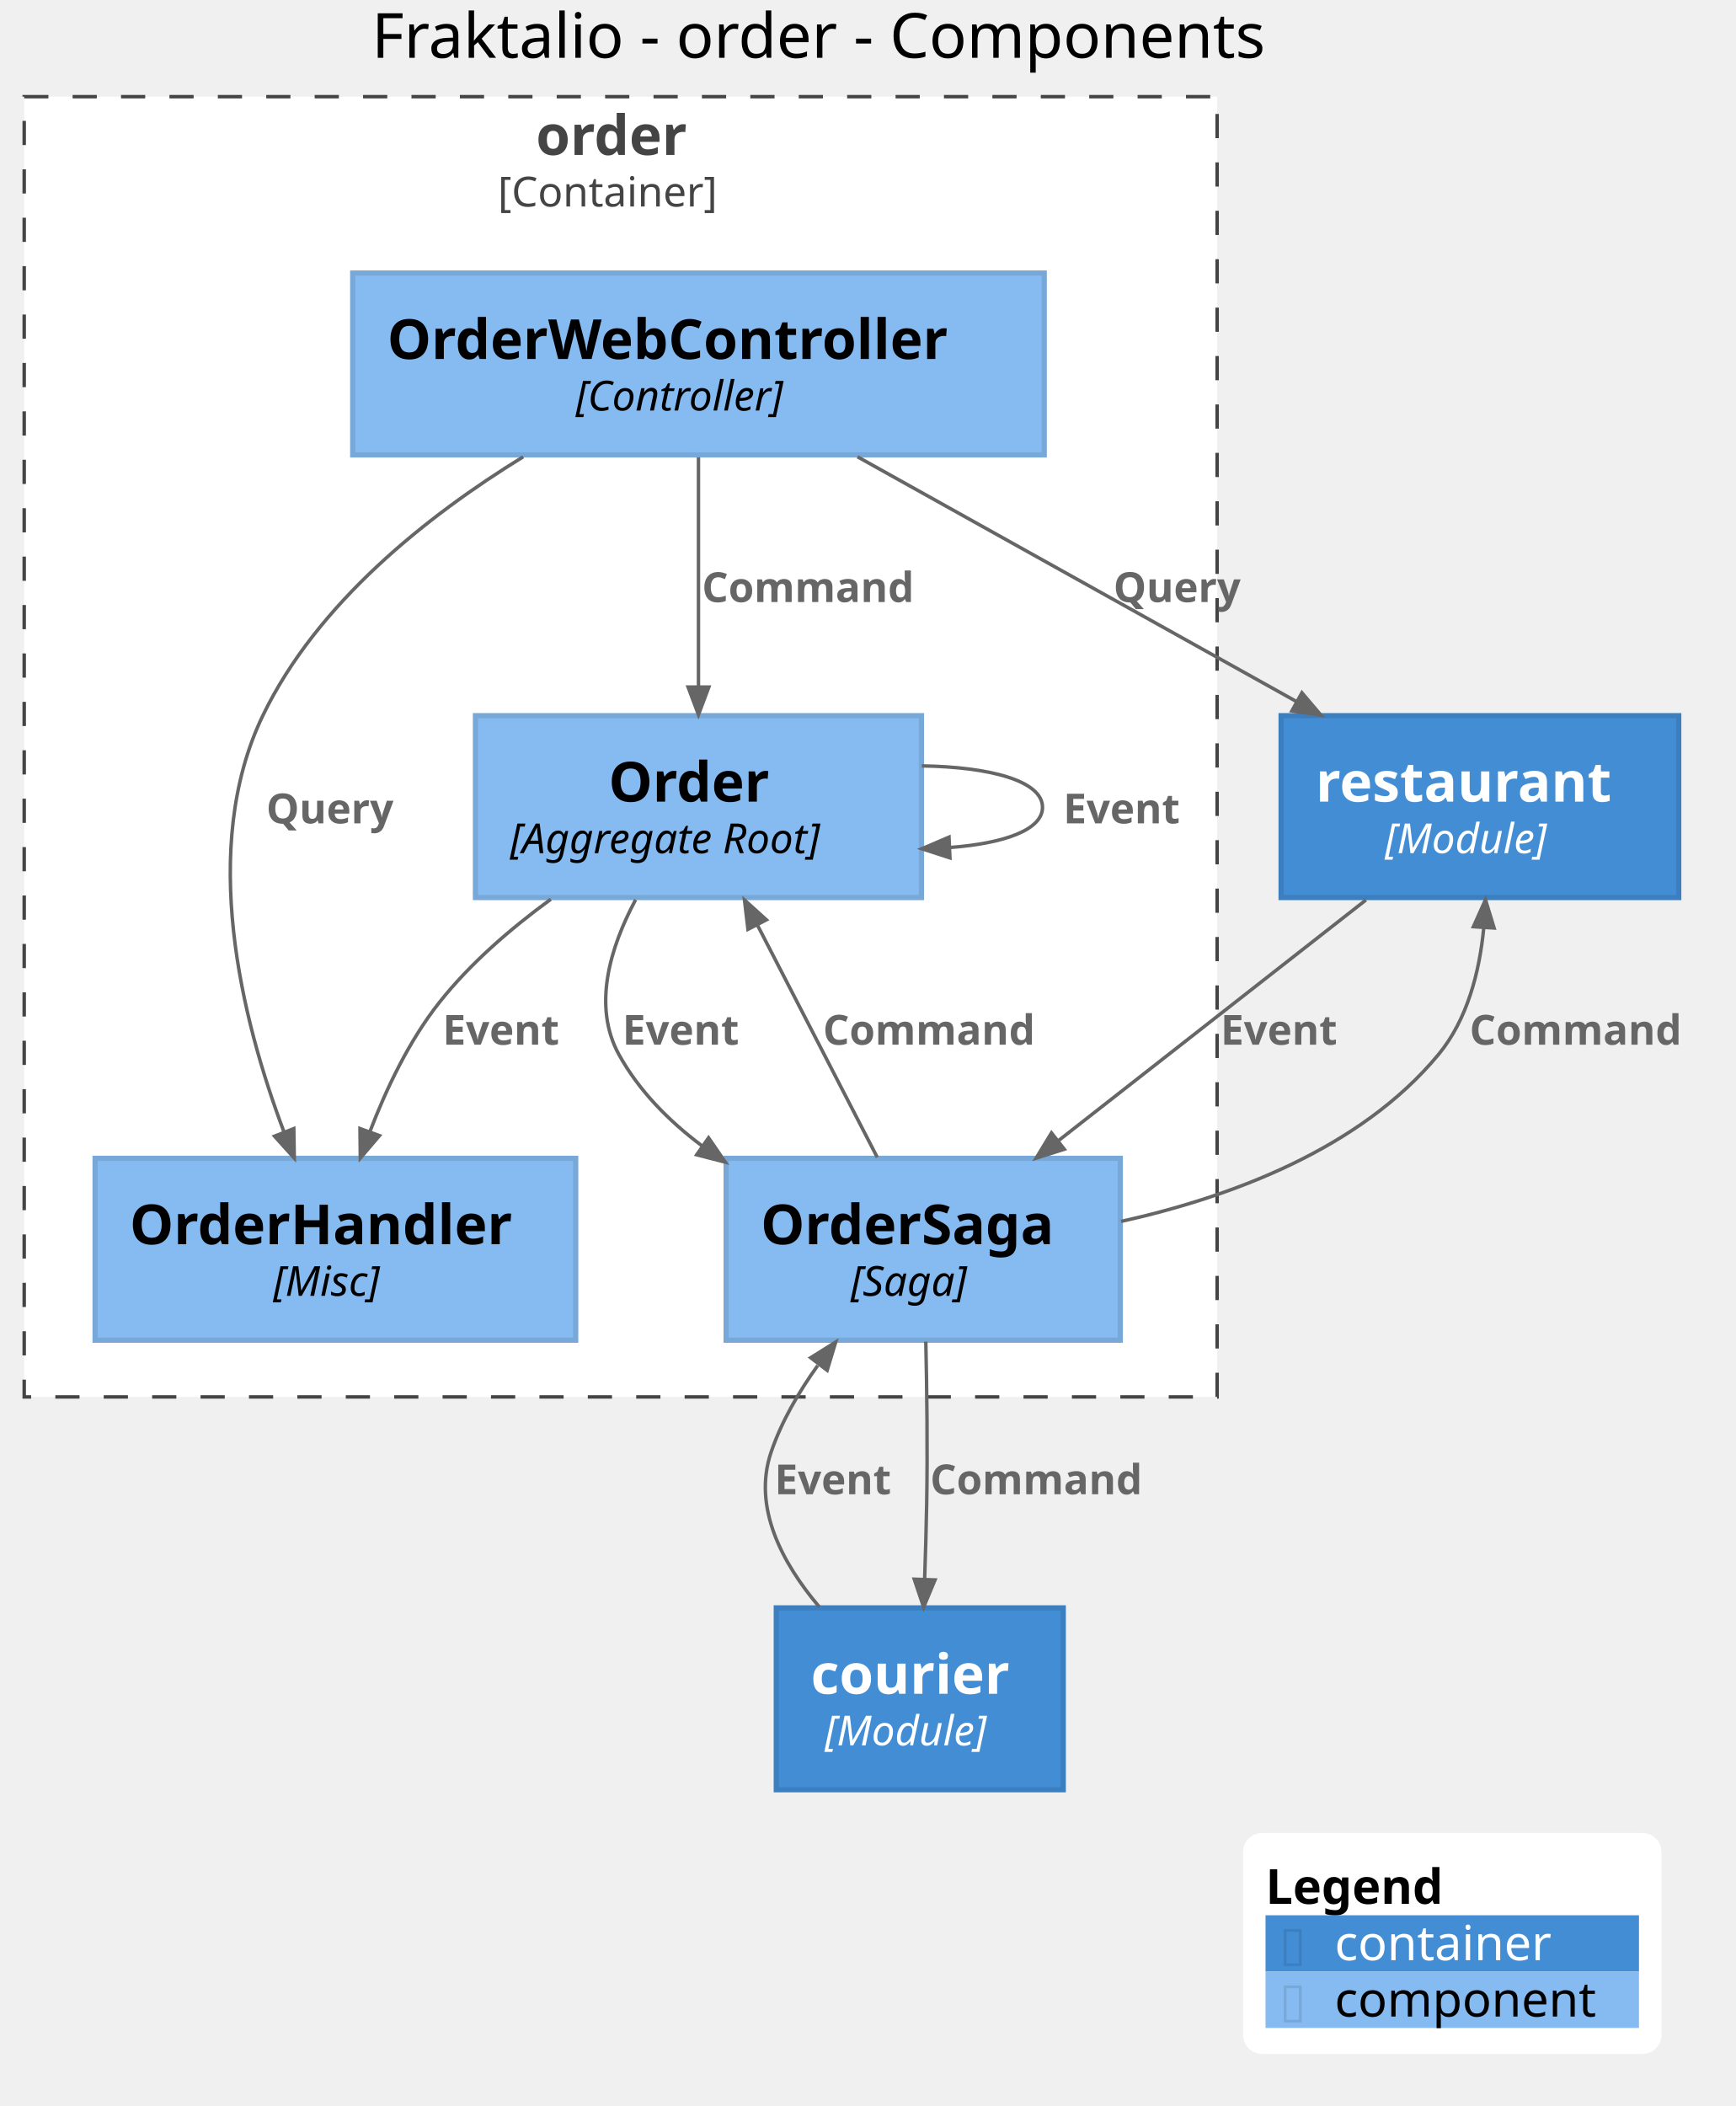
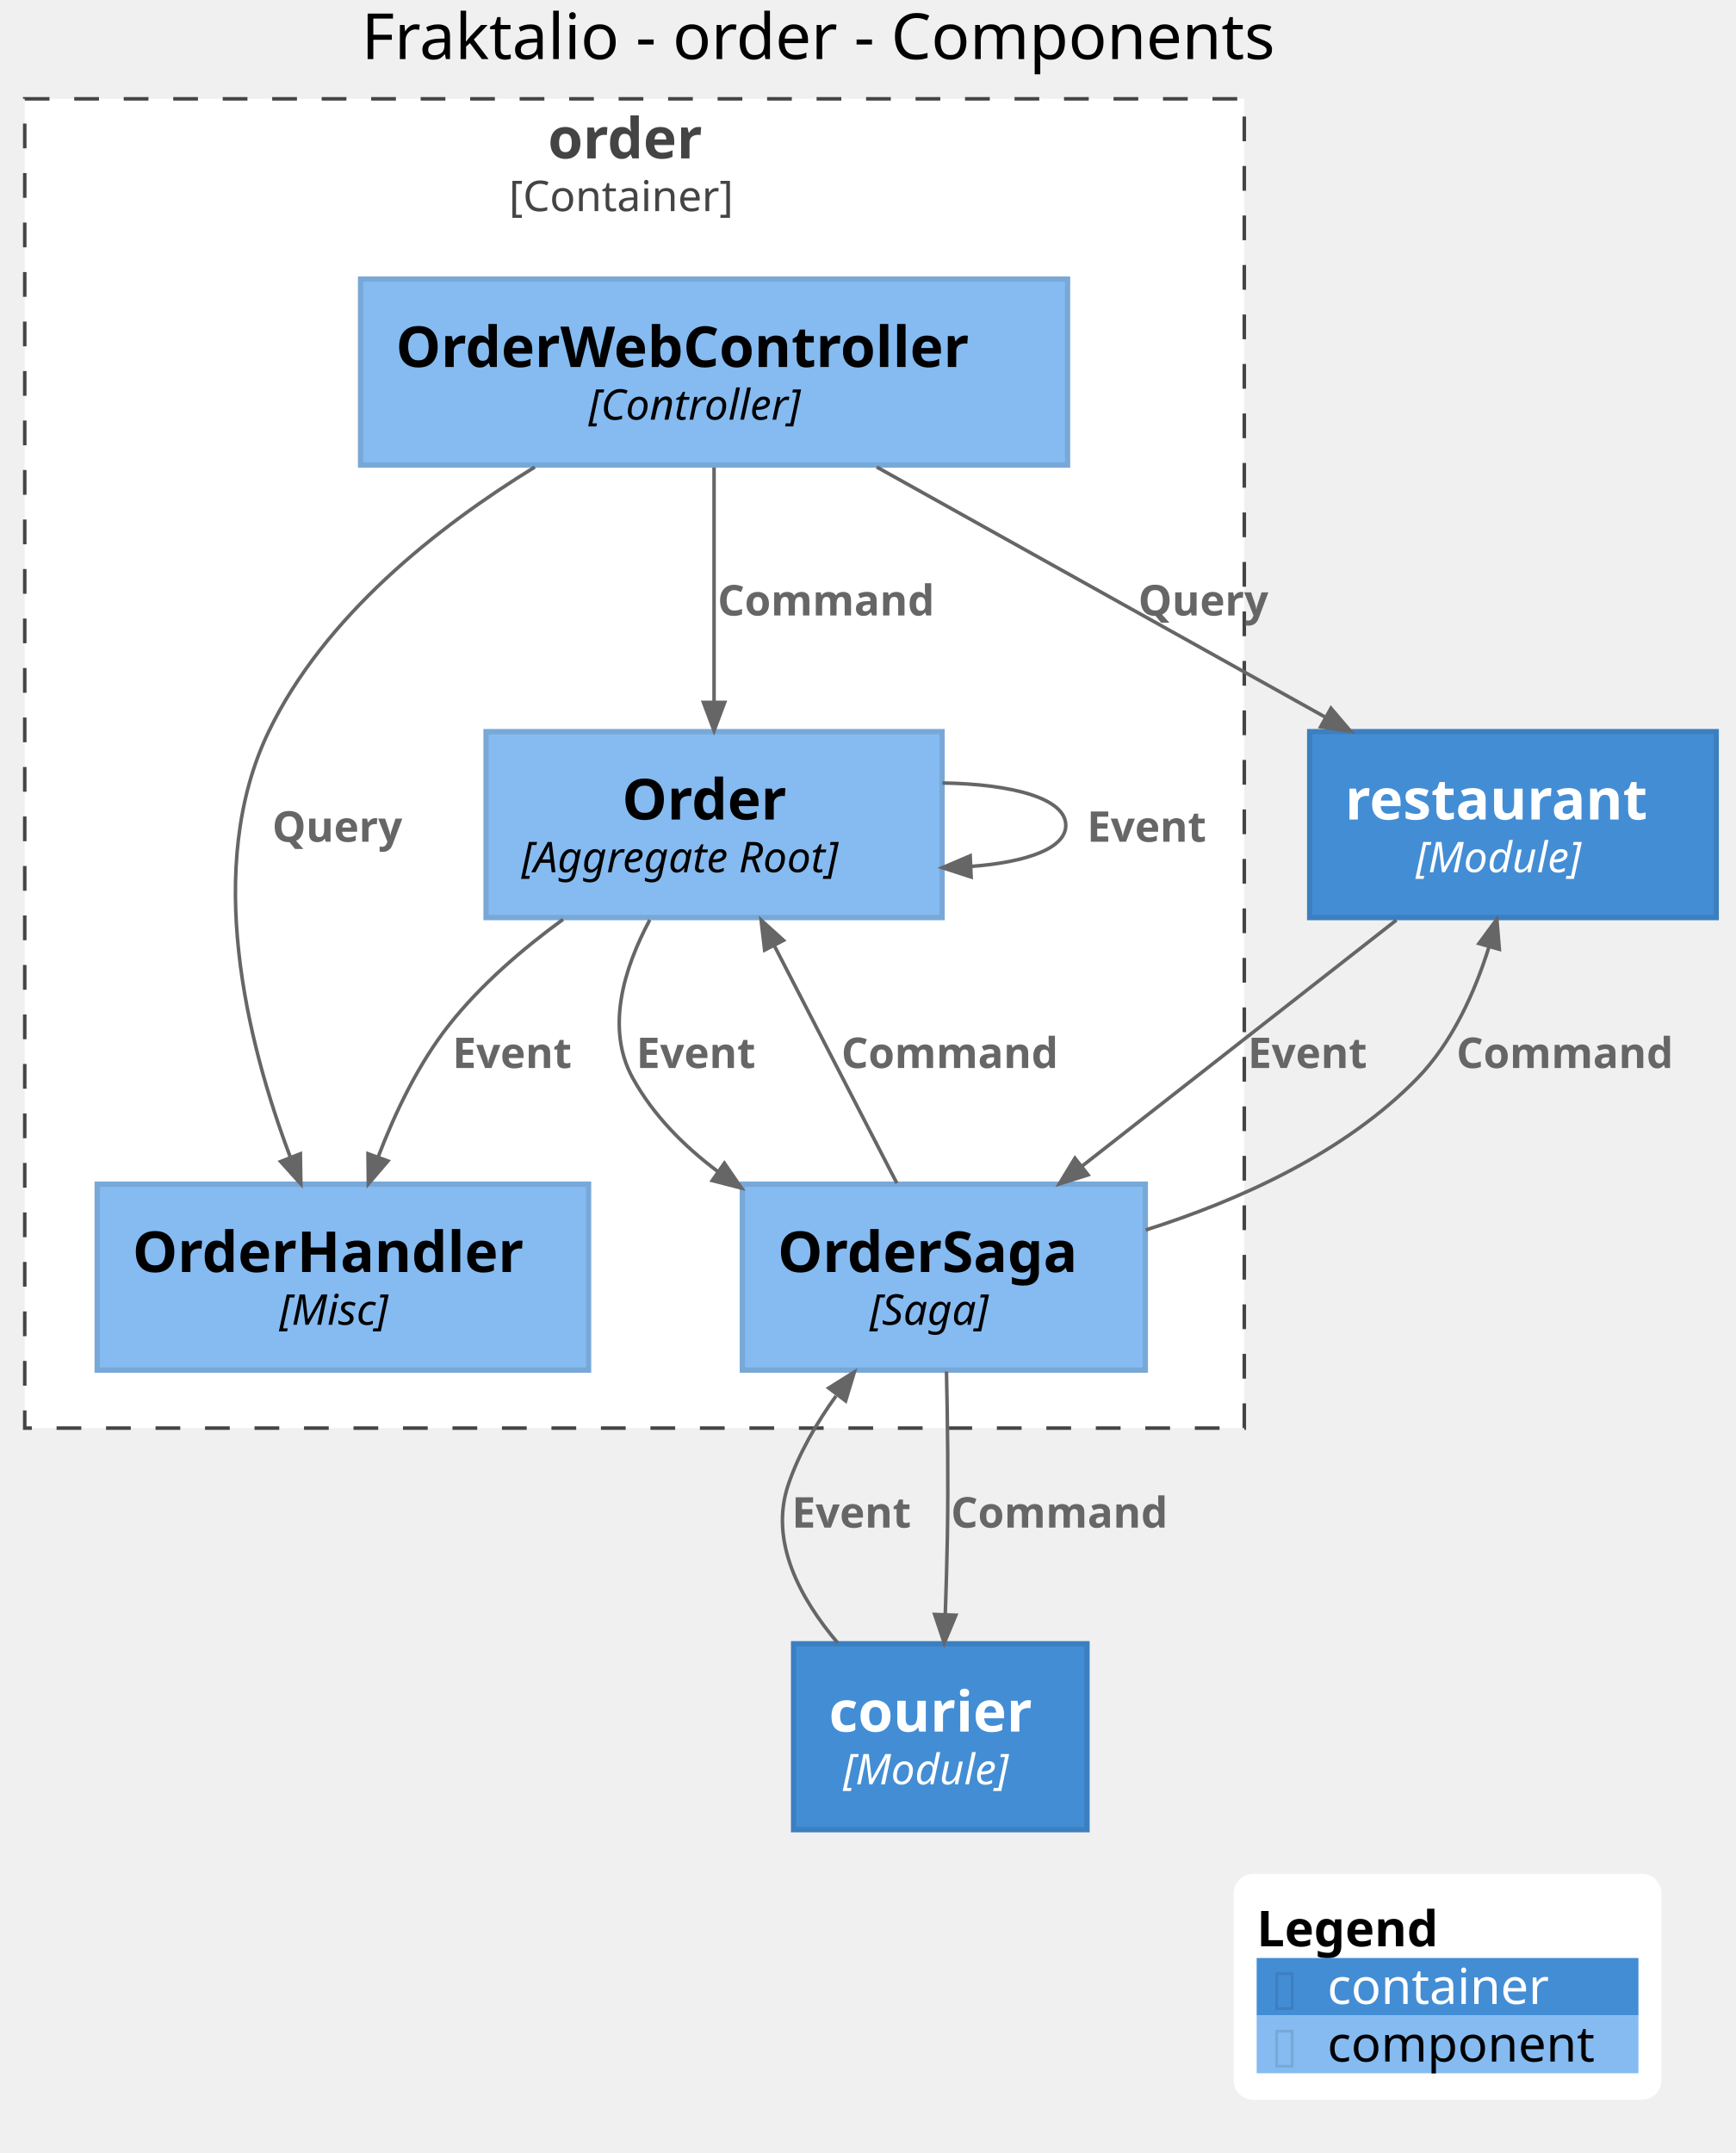
- <svg xmlns="http://www.w3.org/2000/svg" contentScriptType="application/ecmascript" contentStyleType="text/css" height="609px" preserveAspectRatio="none" style="width:502px;height:609px;background:#FFFFFF;" version="1.1" viewBox="0 0 502 609" width="502px" zoomAndPan="magnify">
+ <svg xmlns="http://www.w3.org/2000/svg" contentScriptType="application/ecmascript" contentStyleType="text/css" height="609px" preserveAspectRatio="none" style="width:491px;height:609px;background:#FFFFFF;" version="1.1" viewBox="0 0 491 609" width="491px" zoomAndPan="magnify">
  <defs />
  <g>
-     <text fill="#000000" font-family="sans-serif" font-size="18" lengthAdjust="spacing" textLength="274" x="107.5" y="16.708">Fraktalio - order - Components</text>
+     <text fill="#000000" font-family="sans-serif" font-size="18" lengthAdjust="spacing" textLength="274" x="102.25" y="16.708">Fraktalio - order - Components</text>
    <rect fill="#FFFFFF" height="376" style="stroke:#444444;stroke-width:1.0;stroke-dasharray:7.0,7.0;" width="345" x="7" y="27.953" />
    <text fill="#444444" font-family="sans-serif" font-size="16" font-weight="bold" lengthAdjust="spacing" textLength="49" x="155" y="44.805">order</text>
    <text fill="#444444" font-family="sans-serif" font-size="12" lengthAdjust="spacing" textLength="71" x="144" y="59.717">[Container]</text>
    <rect fill="#85BBF0" height="52.594" style="stroke:#78A8D8;stroke-width:1.5;" width="129" x="137.5" y="206.953" />
    <text fill="#000000" font-family="sans-serif" font-size="16" font-weight="bold" lengthAdjust="spacing" textLength="52" x="176" y="231.805">Order</text>
    <text fill="#000000" font-family="sans-serif" font-size="12" font-style="italic" lengthAdjust="spacing" textLength="109" x="147.5" y="246.717">[Aggregate Root]</text>
    <rect fill="#85BBF0" height="52.594" style="stroke:#78A8D8;stroke-width:1.5;" width="139" x="27.5" y="334.953" />
    <text fill="#000000" font-family="sans-serif" font-size="16" font-weight="bold" lengthAdjust="spacing" textLength="119" x="37.5" y="359.805">OrderHandler</text>
    <text fill="#000000" font-family="sans-serif" font-size="12" font-style="italic" lengthAdjust="spacing" textLength="36" x="79" y="374.717">[Misc]</text>
+     <rect fill="#85BBF0" height="52.594" style="stroke:#78A8D8;stroke-width:1.5;" width="200" x="102" y="78.953" />
+     <text fill="#000000" font-family="sans-serif" font-size="16" font-weight="bold" lengthAdjust="spacing" textLength="180" x="112" y="103.805">OrderWebController</text>
+     <text fill="#000000" font-family="sans-serif" font-size="12" font-style="italic" lengthAdjust="spacing" textLength="71" x="166.5" y="118.717">[Controller]</text>
    <rect fill="#85BBF0" height="52.594" style="stroke:#78A8D8;stroke-width:1.5;" width="114" x="210" y="334.953" />
    <text fill="#000000" font-family="sans-serif" font-size="16" font-weight="bold" lengthAdjust="spacing" textLength="94" x="220" y="359.805">OrderSaga</text>
    <text fill="#000000" font-family="sans-serif" font-size="12" font-style="italic" lengthAdjust="spacing" textLength="42" x="246" y="374.717">[Saga]</text>
-     <rect fill="#85BBF0" height="52.594" style="stroke:#78A8D8;stroke-width:1.5;" width="200" x="102" y="78.953" />
-     <text fill="#000000" font-family="sans-serif" font-size="16" font-weight="bold" lengthAdjust="spacing" textLength="180" x="112" y="103.805">OrderWebController</text>
-     <text fill="#000000" font-family="sans-serif" font-size="12" font-style="italic" lengthAdjust="spacing" textLength="71" x="166.5" y="118.717">[Controller]</text>
    <rect fill="#438DD5" height="52.594" style="stroke:#3C7FC0;stroke-width:1.5;" width="83" x="224.5" y="464.953" />
    <text fill="#FFFFFF" font-family="sans-serif" font-size="16" font-weight="bold" lengthAdjust="spacing" textLength="63" x="234.5" y="489.805">courier</text>
    <text fill="#FFFFFF" font-family="sans-serif" font-size="12" font-style="italic" lengthAdjust="spacing" textLength="55" x="238.5" y="504.717">[Module]</text>
    <rect fill="#438DD5" height="52.594" style="stroke:#3C7FC0;stroke-width:1.5;" width="115" x="370.5" y="206.953" />
    <text fill="#FFFFFF" font-family="sans-serif" font-size="16" font-weight="bold" lengthAdjust="spacing" textLength="95" x="380.5" y="231.805">restaurant</text>
    <text fill="#FFFFFF" font-family="sans-serif" font-size="12" font-style="italic" lengthAdjust="spacing" textLength="55" x="400.5" y="246.717">[Module]</text>
-     <path d="M266.6,221.473 C286.19,221.773 301.5,225.763 301.5,233.453 C301.5,240.003 290.4,243.863 275,245.053 " fill="none" id="Fraktalio.order.Order-to-Fraktalio.order.Order" style="stroke:#666666;stroke-width:1.0;" />
-     <polygon fill="#666666" points="266.6,245.433,274.726,248.073,274.458,242.079,266.6,245.433" style="stroke:#666666;stroke-width:1.0;" />
-     <text fill="#666666" font-family="sans-serif" font-size="12" font-weight="bold" lengthAdjust="spacing" textLength="39" x="307.5" y="238.092">Event</text>
-     <path d="M159.29,260.043 C147.72,268.483 135.93,278.633 127,289.953 C118.33,300.933 111.73,314.793 106.95,327.313 " fill="none" id="Fraktalio.order.Order-to-Fraktalio.order.OrderHandler" style="stroke:#666666;stroke-width:1.0;" />
-     <polygon fill="#666666" points="104.2,334.893,109.746,328.394,104.105,326.35,104.2,334.893" style="stroke:#666666;stroke-width:1.0;" />
-     <text fill="#666666" font-family="sans-serif" font-size="12" font-weight="bold" lengthAdjust="spacing" textLength="39" x="128" y="302.092">Event</text>
+     <path d="M395.03,260.253 C369.22,280.453 333.26,308.593 306.02,329.913 " fill="none" id="Fraktalio.restaurant-to-Fraktalio.order.OrderSaga" style="stroke:#666666;stroke-width:1.0;" />
+     <polygon fill="#666666" points="299.65,334.903,307.796,332.325,304.092,327.605,299.65,334.903" style="stroke:#666666;stroke-width:1.0;" />
+     <text fill="#666666" font-family="sans-serif" font-size="12" font-weight="bold" lengthAdjust="spacing" textLength="39" x="353" y="302.092">Event</text>
+     <path d="M324.1,347.913 C350.44,339.583 380.36,326.153 401,304.953 C410.84,294.843 417.18,280.763 421.22,267.853 " fill="none" id="Fraktalio.order.OrderSaga-to-Fraktalio.restaurant" style="stroke:#666666;stroke-width:1.0;" />
+     <polygon fill="#666666" points="423.45,260.003,418.38,266.88,424.151,268.518,423.45,260.003" style="stroke:#666666;stroke-width:1.0;" />
+     <text fill="#666666" font-family="sans-serif" font-size="12" font-weight="bold" lengthAdjust="spacing" textLength="69" x="412" y="302.092">Command</text>
    <path d="M236.98,464.723 C226.14,451.933 217.62,435.843 223,419.953 C225.99,411.113 230.96,402.563 236.49,394.873 " fill="none" id="Fraktalio.courier-to-Fraktalio.order.OrderSaga" style="stroke:#666666;stroke-width:1.0;" />
    <polygon fill="#666666" points="241.69,388.083,234.449,392.619,239.217,396.261,241.69,388.083" style="stroke:#666666;stroke-width:1.0;" />
    <text fill="#666666" font-family="sans-serif" font-size="12" font-weight="bold" lengthAdjust="spacing" textLength="39" x="224" y="432.092">Event</text>
    <path d="M267.75,387.953 C268.06,401.853 268.28,419.343 268,434.953 C267.87,441.953 267.66,449.443 267.41,456.583 " fill="none" id="Fraktalio.order.OrderSaga-to-Fraktalio.courier" style="stroke:#666666;stroke-width:1.0;" />
    <polygon fill="#666666" points="267.12,464.763,270.404,456.875,264.407,456.661,267.12,464.763" style="stroke:#666666;stroke-width:1.0;" />
    <text fill="#666666" font-family="sans-serif" font-size="12" font-weight="bold" lengthAdjust="spacing" textLength="69" x="269" y="432.092">Command</text>
    <path d="M183.81,260.203 C176.44,273.993 171.29,290.973 179,304.953 C184.74,315.363 193.35,324.083 202.96,331.303 " fill="none" id="Fraktalio.order.Order-to-Fraktalio.order.OrderSaga" style="stroke:#666666;stroke-width:1.0;" />
    <polygon fill="#666666" points="209.76,336.063,204.923,329.02,201.485,333.937,209.76,336.063" style="stroke:#666666;stroke-width:1.0;" />
    <text fill="#666666" font-family="sans-serif" font-size="12" font-weight="bold" lengthAdjust="spacing" textLength="39" x="180" y="302.092">Event</text>
    <path d="M253.71,334.683 C243.68,315.243 229.84,288.423 219.01,267.423 " fill="none" id="Fraktalio.order.OrderSaga-to-Fraktalio.order.Order" style="stroke:#666666;stroke-width:1.0;" />
    <polygon fill="#666666" points="215.31,260.253,216.313,268.738,221.645,265.986,215.31,260.253" style="stroke:#666666;stroke-width:1.0;" />
    <text fill="#666666" font-family="sans-serif" font-size="12" font-weight="bold" lengthAdjust="spacing" textLength="69" x="238" y="302.092">Command</text>
-     <path d="M324.23,353.203 C355.93,346.153 393.38,332.283 416,304.953 C424.38,294.833 427.88,281.033 429.11,268.323 " fill="none" id="Fraktalio.order.OrderSaga-to-Fraktalio.restaurant" style="stroke:#666666;stroke-width:1.0;" />
-     <polygon fill="#666666" points="429.61,260.183,426.116,267.98,432.104,268.355,429.61,260.183" style="stroke:#666666;stroke-width:1.0;" />
-     <text fill="#666666" font-family="sans-serif" font-size="12" font-weight="bold" lengthAdjust="spacing" textLength="69" x="425" y="302.092">Command</text>
-     <path d="M395.03,260.253 C369.22,280.453 333.26,308.593 306.02,329.913 " fill="none" id="Fraktalio.restaurant-to-Fraktalio.order.OrderSaga" style="stroke:#666666;stroke-width:1.0;" />
-     <polygon fill="#666666" points="299.65,334.903,307.796,332.325,304.092,327.605,299.65,334.903" style="stroke:#666666;stroke-width:1.0;" />
-     <text fill="#666666" font-family="sans-serif" font-size="12" font-weight="bold" lengthAdjust="spacing" textLength="39" x="353" y="302.092">Event</text>
+     <path d="M266.6,221.473 C286.19,221.773 301.5,225.763 301.5,233.453 C301.5,240.003 290.4,243.863 275,245.053 " fill="none" id="Fraktalio.order.Order-to-Fraktalio.order.Order" style="stroke:#666666;stroke-width:1.0;" />
+     <polygon fill="#666666" points="266.6,245.433,274.726,248.073,274.458,242.079,266.6,245.433" style="stroke:#666666;stroke-width:1.0;" />
+     <text fill="#666666" font-family="sans-serif" font-size="12" font-weight="bold" lengthAdjust="spacing" textLength="39" x="307.5" y="238.092">Event</text>
    <path d="M202,132.253 C202,151.363 202,177.593 202,198.413 " fill="none" id="Fraktalio.order.OrderWebController-to-Fraktalio.order.Order" style="stroke:#666666;stroke-width:1.0;" />
    <polygon fill="#666666" points="202,206.683,205,198.683,199,198.683,202,206.683" style="stroke:#666666;stroke-width:1.0;" />
    <text fill="#666666" font-family="sans-serif" font-size="12" font-weight="bold" lengthAdjust="spacing" textLength="69" x="203" y="174.092">Command</text>
+     <path d="M159.29,260.043 C147.72,268.483 135.93,278.633 127,289.953 C118.33,300.933 111.73,314.793 106.95,327.313 " fill="none" id="Fraktalio.order.Order-to-Fraktalio.order.OrderHandler" style="stroke:#666666;stroke-width:1.0;" />
+     <polygon fill="#666666" points="104.2,334.893,109.746,328.394,104.105,326.35,104.2,334.893" style="stroke:#666666;stroke-width:1.0;" />
+     <text fill="#666666" font-family="sans-serif" font-size="12" font-weight="bold" lengthAdjust="spacing" textLength="39" x="128" y="302.092">Event</text>
+     <path d="M151.3,132.103 C123.53,149.163 91.66,174.433 76,206.953 C57.55,245.263 69.9,294.803 82.04,327.083 " fill="none" id="Fraktalio.order.OrderWebController-to-Fraktalio.order.OrderHandler" style="stroke:#666666;stroke-width:1.0;" />
+     <polygon fill="#666666" points="85.11,334.903,84.972,326.36,79.389,328.557,85.11,334.903" style="stroke:#666666;stroke-width:1.0;" />
+     <text fill="#666666" font-family="sans-serif" font-size="12" font-weight="bold" lengthAdjust="spacing" textLength="42" x="77" y="238.092">Query</text>
    <path d="M248.01,132.103 C284.82,152.623 336.48,181.433 375.02,202.913 " fill="none" id="Fraktalio.order.OrderWebController-to-Fraktalio.restaurant" style="stroke:#666666;stroke-width:1.0;" />
    <polygon fill="#666666" points="382.06,206.843,376.521,200.337,373.609,205.583,382.06,206.843" style="stroke:#666666;stroke-width:1.0;" />
    <text fill="#666666" font-family="sans-serif" font-size="12" font-weight="bold" lengthAdjust="spacing" textLength="42" x="322" y="174.092">Query</text>
-     <path d="M151.3,132.103 C123.53,149.163 91.66,174.433 76,206.953 C57.55,245.263 69.9,294.803 82.04,327.083 " fill="none" id="Fraktalio.order.OrderWebController-to-Fraktalio.order.OrderHandler" style="stroke:#666666;stroke-width:1.0;" />
-     <polygon fill="#666666" points="85.11,334.903,84.972,326.36,79.389,328.557,85.11,334.903" style="stroke:#666666;stroke-width:1.0;" />
-     <text fill="#666666" font-family="sans-serif" font-size="12" font-weight="bold" lengthAdjust="spacing" textLength="42" x="77" y="238.092">Query</text>
-     <rect fill="#FFFFFF" height="62.891" rx="5" ry="5" style="stroke:#FFFFFF;stroke-width:1.0;" width="120" x="360" y="530.547" />
-     <rect height="16.297" style="stroke:none;stroke-width:1.0;fill:none;" width="108" x="366" y="537.547" />
-     <text fill="#000000" font-family="sans-serif" font-size="14" font-weight="bold" lengthAdjust="spacing" textLength="59" x="366" y="550.542">Legend</text>
-     <text fill="#FFFFFF" font-family="sans-serif" font-size="14" lengthAdjust="spacing" textLength="0" x="429" y="550.542" />
-     <rect fill="#438DD5" height="16.297" style="stroke:none;stroke-width:1.0;" width="108" x="366" y="553.844" />
-     <text fill="#3C7FC0" font-family="sans-serif" font-size="14" lengthAdjust="spacing" textLength="8" x="370" y="566.839">▯</text>
-     <text fill="#FFFFFF" font-family="sans-serif" font-size="14" lengthAdjust="spacing" textLength="0" x="382" y="566.839" />
-     <text fill="#FFFFFF" font-family="sans-serif" font-size="14" lengthAdjust="spacing" textLength="65" x="386" y="566.839">container</text>
-     <text fill="#FFFFFF" font-family="sans-serif" font-size="14" lengthAdjust="spacing" textLength="0" x="459" y="566.839" />
-     <rect fill="#85BBF0" height="16.297" style="stroke:none;stroke-width:1.0;" width="108" x="366" y="570.141" />
-     <text fill="#78A8D8" font-family="sans-serif" font-size="14" lengthAdjust="spacing" textLength="8" x="370" y="583.136">▯</text>
-     <text fill="#FFFFFF" font-family="sans-serif" font-size="14" lengthAdjust="spacing" textLength="0" x="382" y="583.136" />
-     <text fill="#000000" font-family="sans-serif" font-size="14" lengthAdjust="spacing" textLength="80" x="386" y="583.136">component</text>
-     <text fill="#FFFFFF" font-family="sans-serif" font-size="14" lengthAdjust="spacing" textLength="0" x="474" y="583.136" />
-     <line style="stroke:#00000000;stroke-width:1.0;" x1="366" x2="474" y1="537.547" y2="537.547" />
-     <line style="stroke:#00000000;stroke-width:1.0;" x1="366" x2="474" y1="553.844" y2="553.844" />
-     <line style="stroke:#00000000;stroke-width:1.0;" x1="366" x2="474" y1="570.141" y2="570.141" />
-     <line style="stroke:#00000000;stroke-width:1.0;" x1="366" x2="474" y1="586.438" y2="586.438" />
-     <line style="stroke:#00000000;stroke-width:1.0;" x1="366" x2="366" y1="537.547" y2="586.438" />
-     <line style="stroke:#00000000;stroke-width:1.0;" x1="474" x2="474" y1="537.547" y2="586.438" />
+     <rect fill="#FFFFFF" height="62.891" rx="5" ry="5" style="stroke:#FFFFFF;stroke-width:1.0;" width="120" x="349.5" y="530.547" />
+     <rect height="16.297" style="stroke:none;stroke-width:1.0;fill:none;" width="108" x="355.5" y="537.547" />
+     <text fill="#000000" font-family="sans-serif" font-size="14" font-weight="bold" lengthAdjust="spacing" textLength="59" x="355.5" y="550.542">Legend</text>
+     <text fill="#FFFFFF" font-family="sans-serif" font-size="14" lengthAdjust="spacing" textLength="0" x="418.5" y="550.542" />
+     <rect fill="#438DD5" height="16.297" style="stroke:none;stroke-width:1.0;" width="108" x="355.5" y="553.844" />
+     <text fill="#3C7FC0" font-family="sans-serif" font-size="14" lengthAdjust="spacing" textLength="8" x="359.5" y="566.839">▯</text>
+     <text fill="#FFFFFF" font-family="sans-serif" font-size="14" lengthAdjust="spacing" textLength="0" x="371.5" y="566.839" />
+     <text fill="#FFFFFF" font-family="sans-serif" font-size="14" lengthAdjust="spacing" textLength="65" x="375.5" y="566.839">container</text>
+     <text fill="#FFFFFF" font-family="sans-serif" font-size="14" lengthAdjust="spacing" textLength="0" x="448.5" y="566.839" />
+     <rect fill="#85BBF0" height="16.297" style="stroke:none;stroke-width:1.0;" width="108" x="355.5" y="570.141" />
+     <text fill="#78A8D8" font-family="sans-serif" font-size="14" lengthAdjust="spacing" textLength="8" x="359.5" y="583.136">▯</text>
+     <text fill="#FFFFFF" font-family="sans-serif" font-size="14" lengthAdjust="spacing" textLength="0" x="371.5" y="583.136" />
+     <text fill="#000000" font-family="sans-serif" font-size="14" lengthAdjust="spacing" textLength="80" x="375.5" y="583.136">component</text>
+     <text fill="#FFFFFF" font-family="sans-serif" font-size="14" lengthAdjust="spacing" textLength="0" x="463.5" y="583.136" />
+     <line style="stroke:#00000000;stroke-width:1.0;" x1="355.5" x2="463.5" y1="537.547" y2="537.547" />
+     <line style="stroke:#00000000;stroke-width:1.0;" x1="355.5" x2="463.5" y1="553.844" y2="553.844" />
+     <line style="stroke:#00000000;stroke-width:1.0;" x1="355.5" x2="463.5" y1="570.141" y2="570.141" />
+     <line style="stroke:#00000000;stroke-width:1.0;" x1="355.5" x2="463.5" y1="586.438" y2="586.438" />
+     <line style="stroke:#00000000;stroke-width:1.0;" x1="355.5" x2="355.5" y1="537.547" y2="586.438" />
+     <line style="stroke:#00000000;stroke-width:1.0;" x1="463.5" x2="463.5" y1="537.547" y2="586.438" />
  </g>
</svg>
